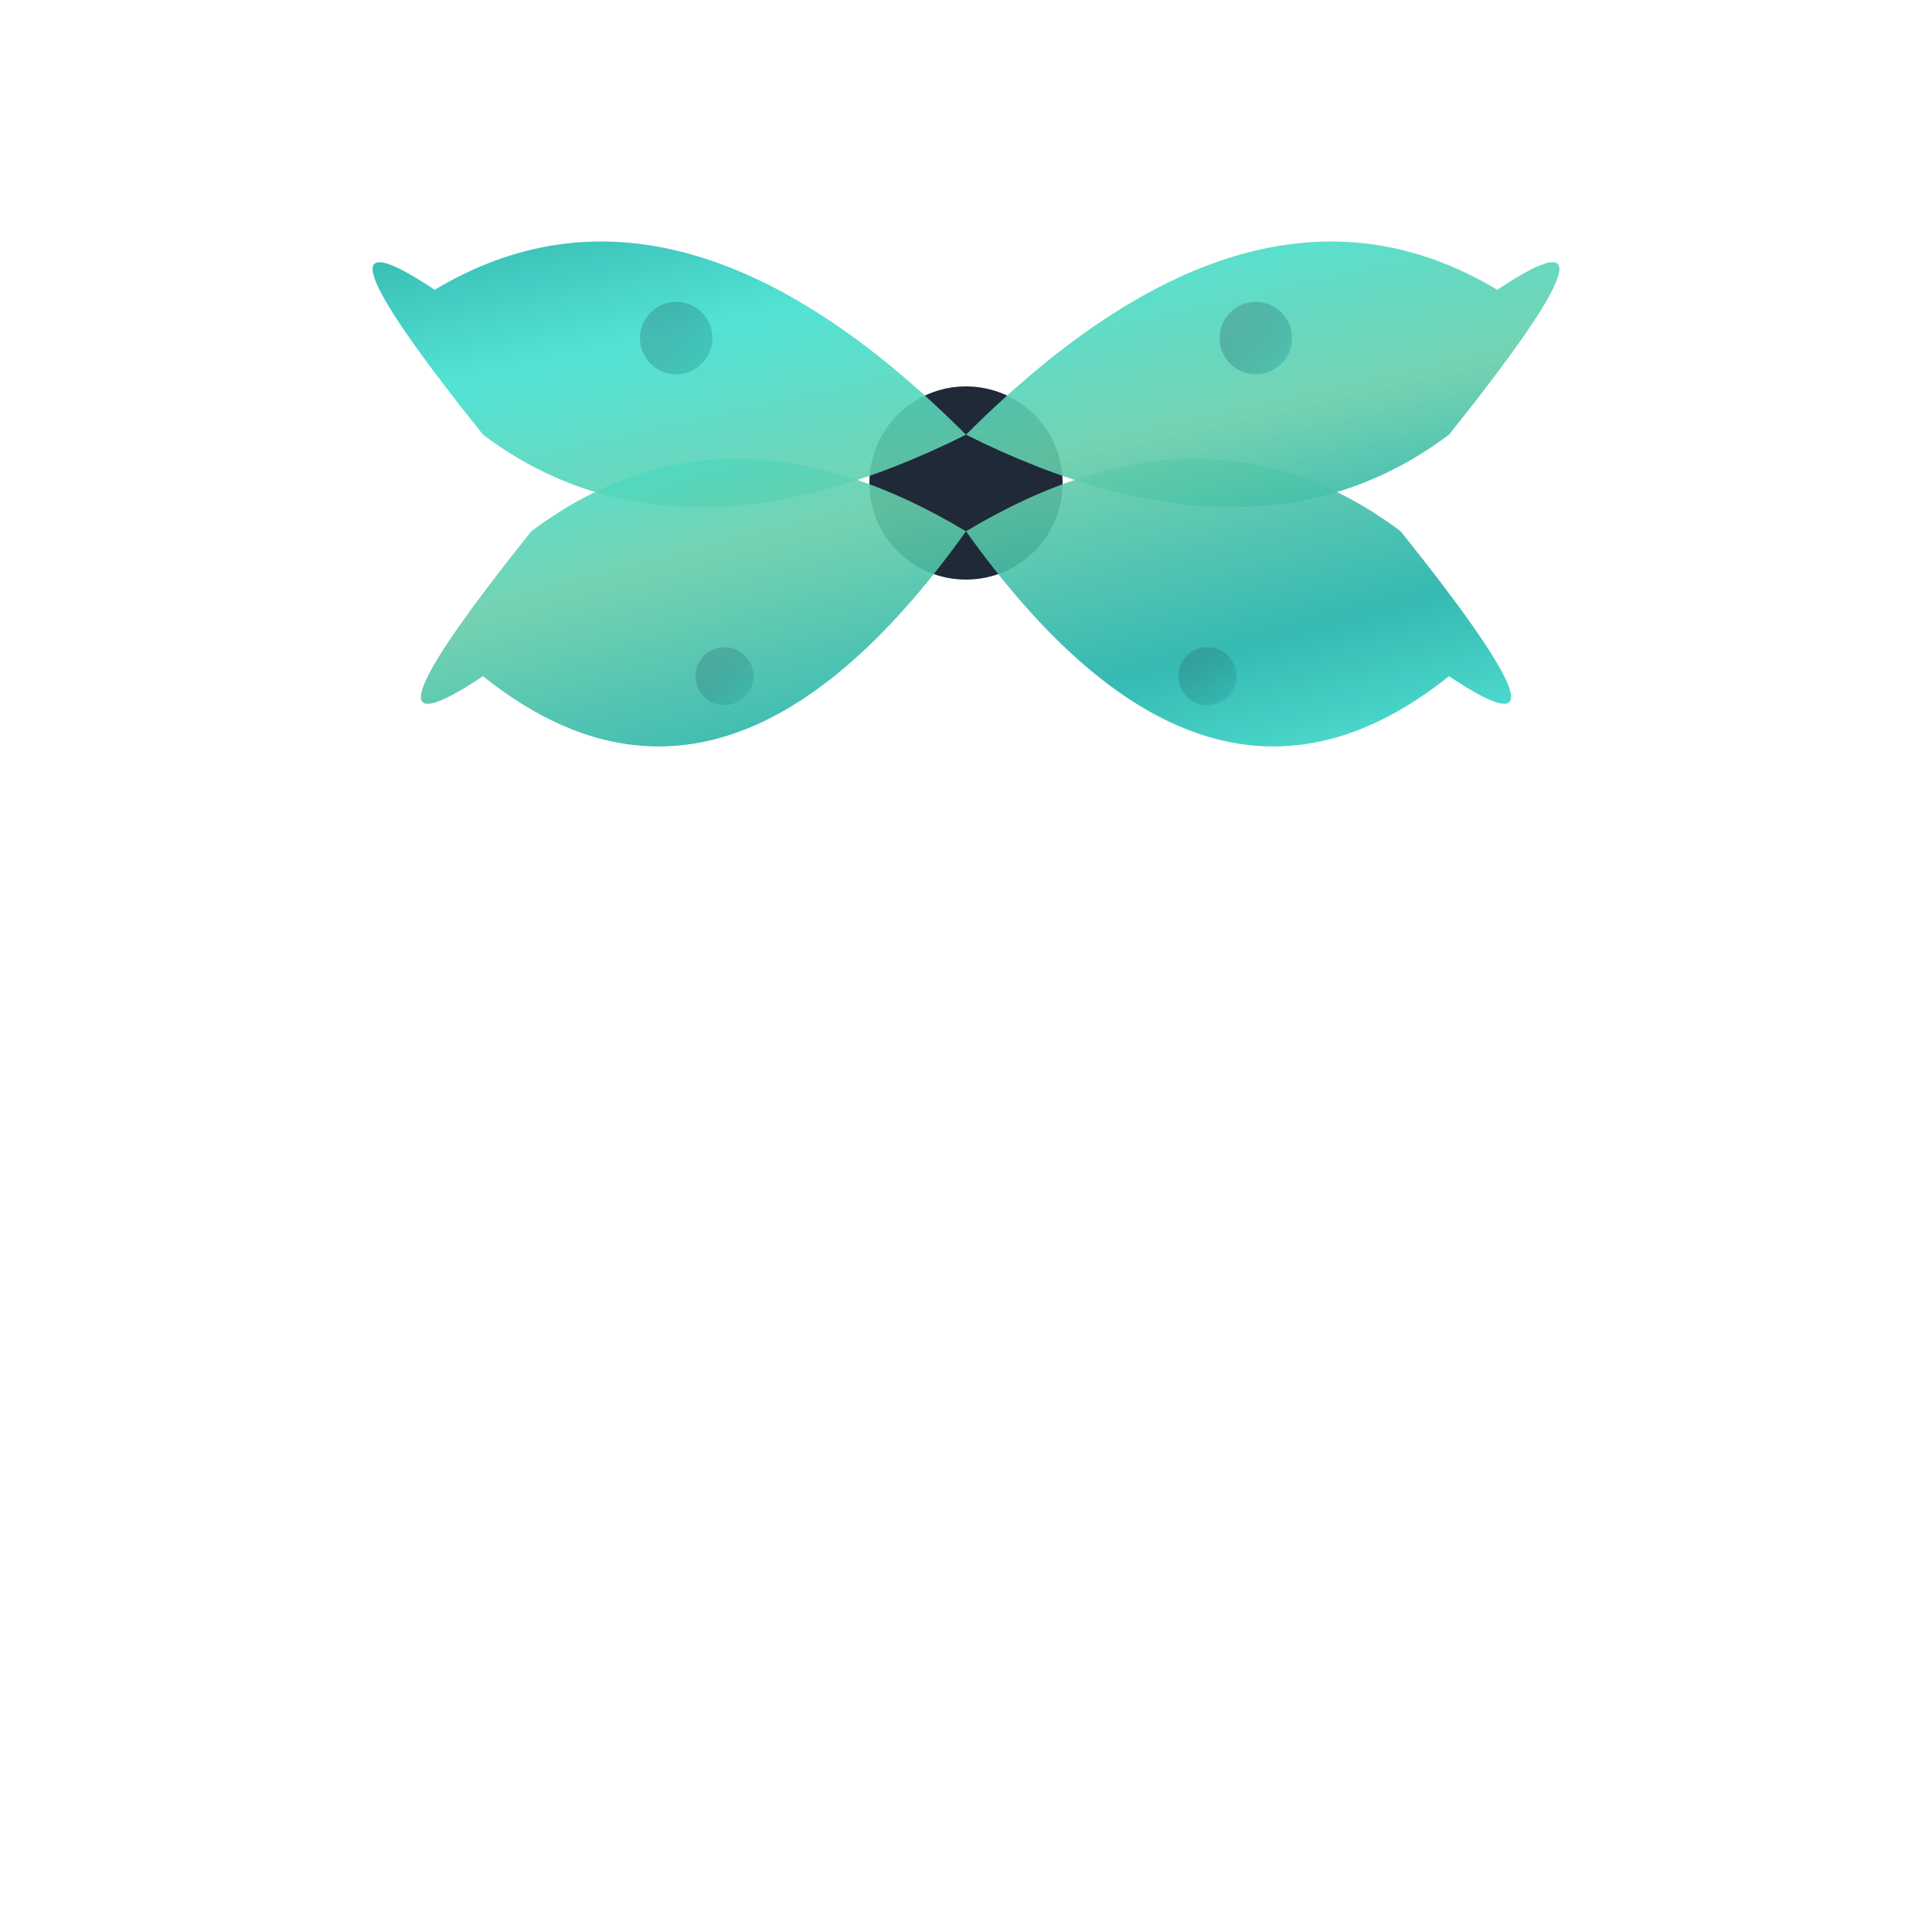
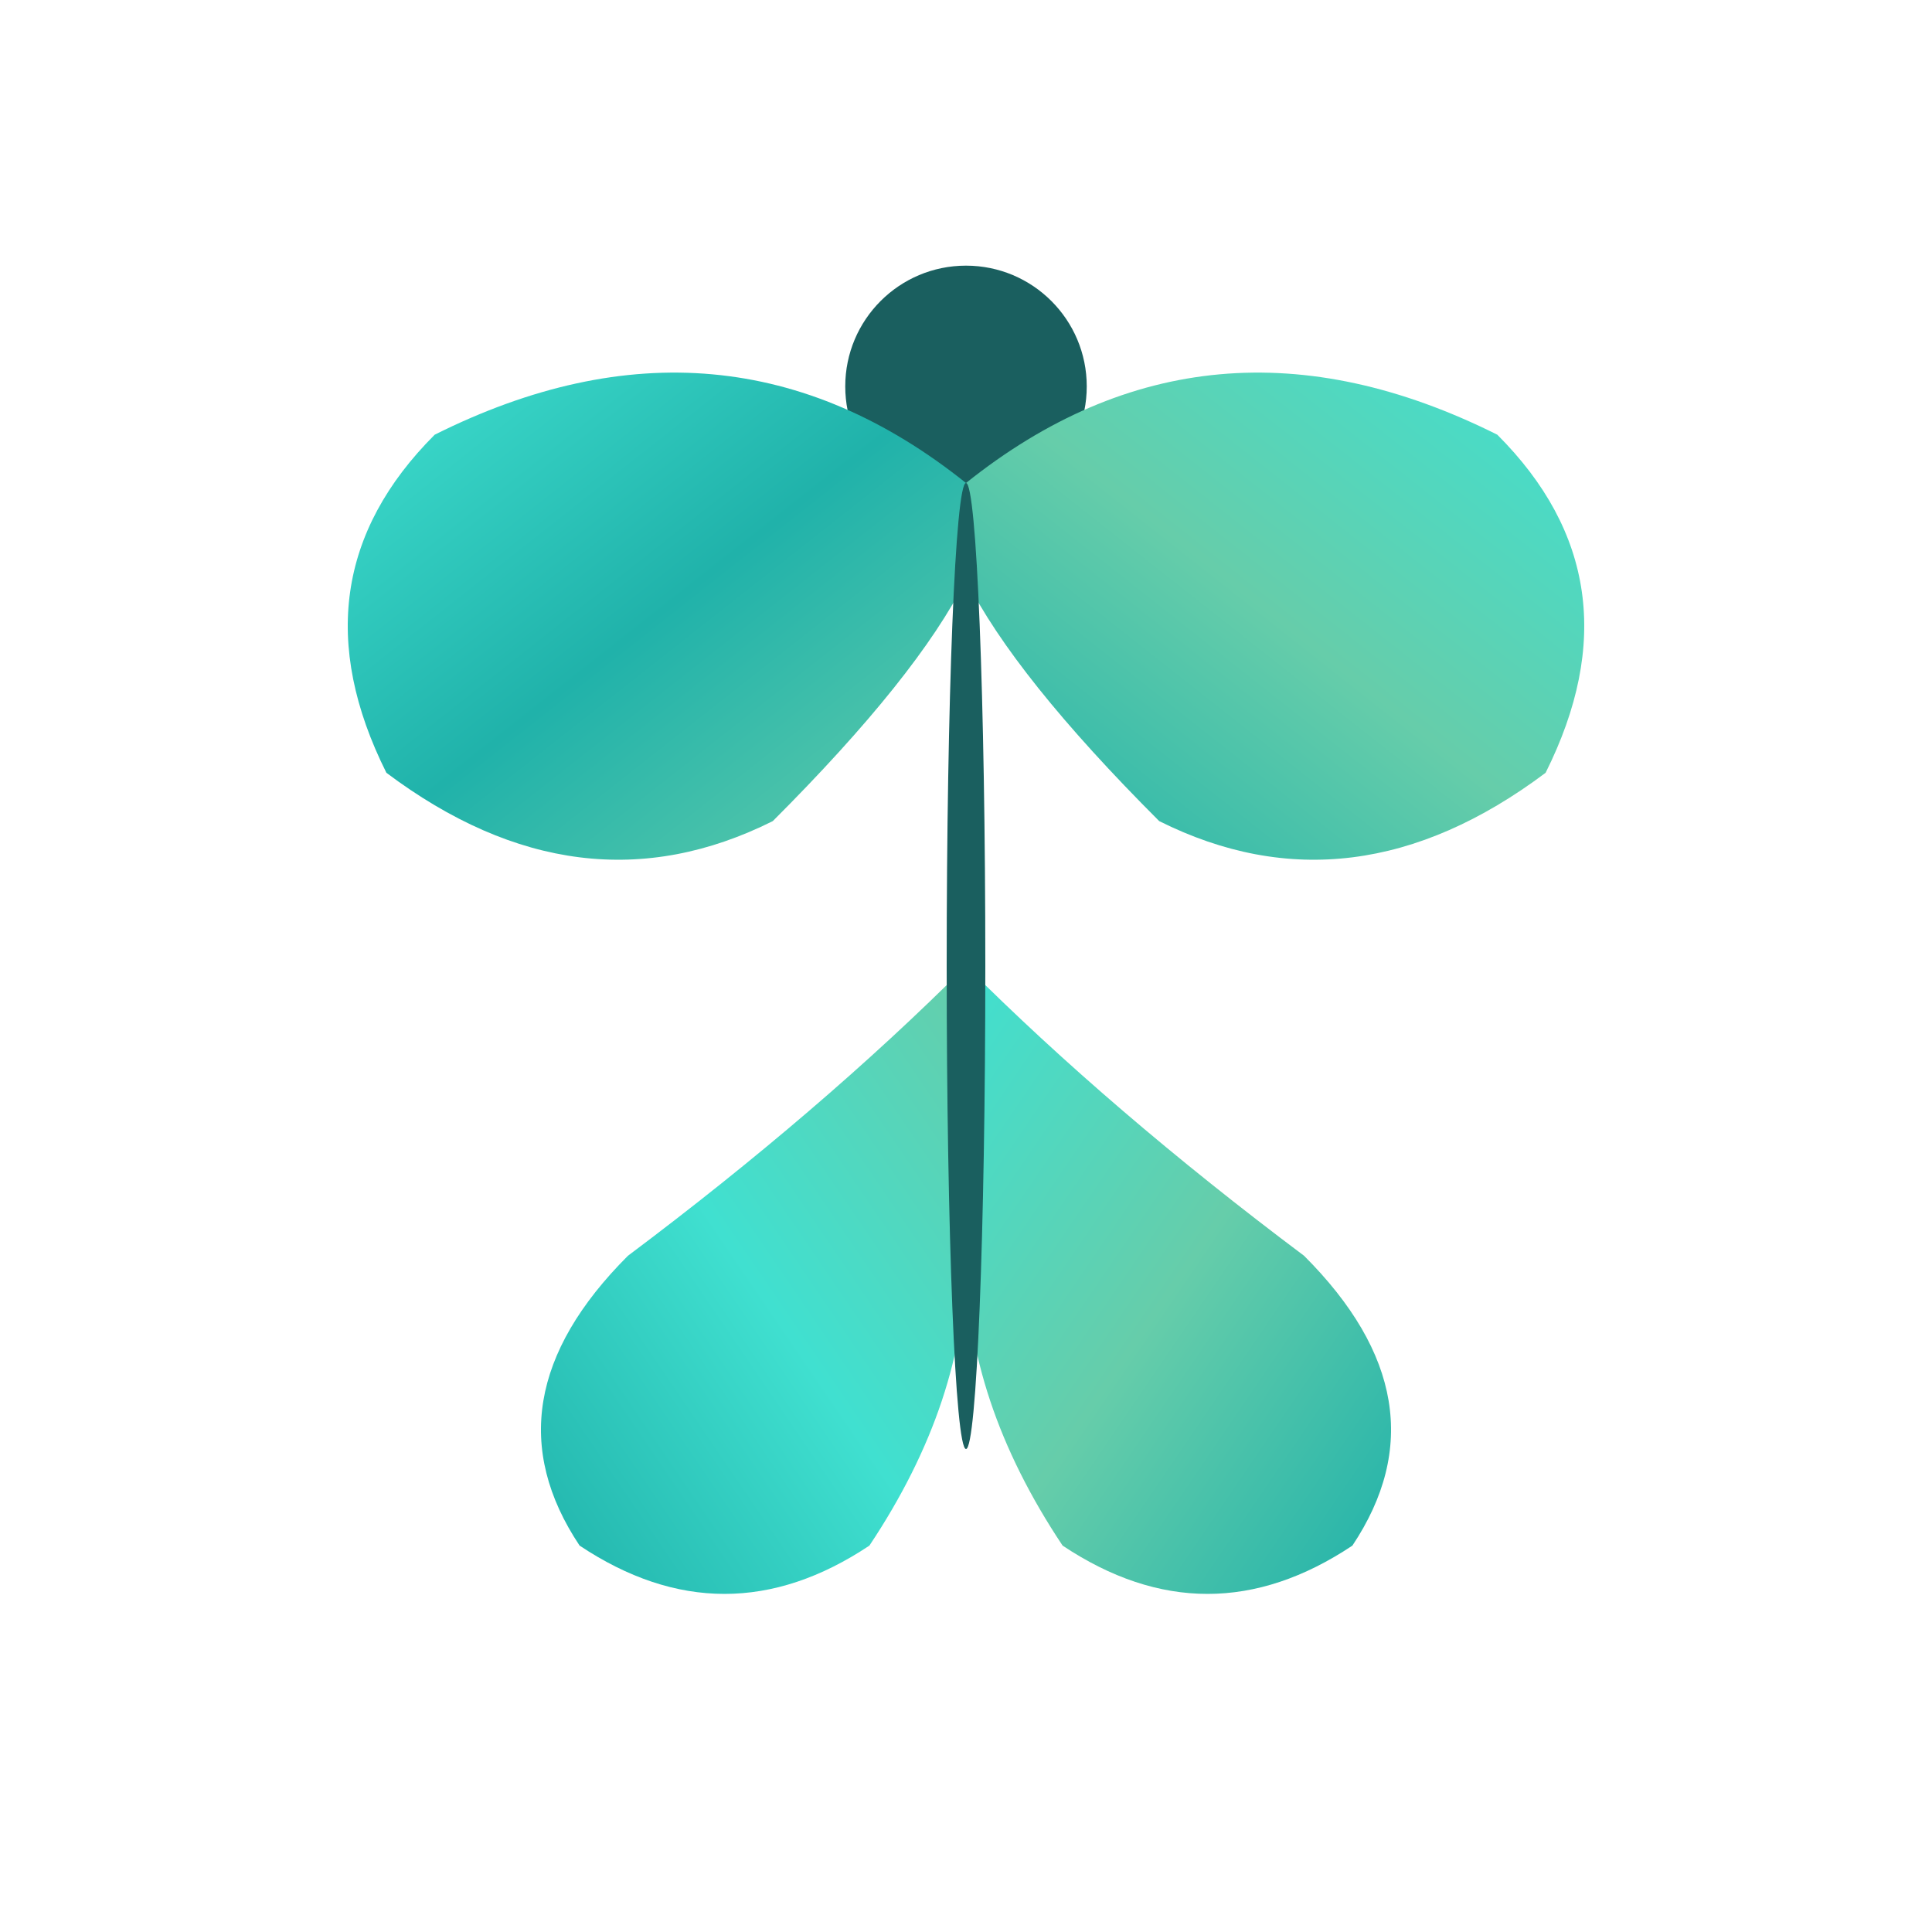
<svg xmlns="http://www.w3.org/2000/svg" viewBox="0 0 800 800">
-   <circle cx="400" cy="200" r="40" fill="#1f2937" />
-   <path d="M 200 180 Q 120 80 180 120 Q 280 60 400 180 Q 520 60 620 120 Q 680 80 600 180 Q 520 240 400 180 Q 280 240 200 180 Z" fill="url(#upperGradient)" opacity="0.9" />
-   <path d="M 220 220 Q 140 320 200 280 Q 300 360 400 220 Q 500 360 600 280 Q 660 320 580 220 Q 500 160 400 220 Q 300 160 220 220 Z" fill="url(#lowerGradient)" opacity="0.9" />
-   <circle cx="280" cy="140" r="15" fill="url(#detailGradient)" opacity="0.7" />
-   <circle cx="520" cy="140" r="15" fill="url(#detailGradient)" opacity="0.7" />
-   <circle cx="300" cy="280" r="12" fill="url(#detailGradient)" opacity="0.6" />
-   <circle cx="500" cy="280" r="12" fill="url(#detailGradient)" opacity="0.6" />
+   <circle cx="400" cy="160" r="50" fill="#1a5f5f" />
+   <path d="M 400 200 Q 300 120 180 180 Q 120 240 160 320 Q 240 380 320 340 Q 380 280 400 240 Z" fill="url(#leftUpperGradient)" />
+   <path d="M 400 200 Q 500 120 620 180 Q 680 240 640 320 Q 560 380 480 340 Q 420 280 400 240 Z" fill="url(#rightUpperGradient)" />
+   <path d="M 400 400 Q 340 460 260 520 Q 200 580 240 640 Q 300 680 360 640 Q 400 580 400 520 Z" fill="url(#leftLowerGradient)" />
+   <path d="M 400 400 Q 460 460 540 520 Q 600 580 560 640 Q 500 680 440 640 Q 400 580 400 520 Z" fill="url(#rightLowerGradient)" />
+   <ellipse cx="400" cy="400" rx="8" ry="200" fill="#1a5f5f" />
  <defs>
-     <linearGradient id="upperGradient" x1="0%" y1="0%" x2="100%" y2="100%">
-       <stop offset="0%" style="stop-color:#20B2AA;stop-opacity:1" />
-       <stop offset="30%" style="stop-color:#40E0D0;stop-opacity:1" />
-       <stop offset="70%" style="stop-color:#66CDAA;stop-opacity:1" />
+     <linearGradient id="leftUpperGradient" x1="0%" y1="0%" x2="100%" y2="100%">
+       <stop offset="0%" style="stop-color:#40E0D0;stop-opacity:1" />
+       <stop offset="50%" style="stop-color:#20B2AA;stop-opacity:1" />
+       <stop offset="100%" style="stop-color:#66CDAA;stop-opacity:1" />
+     </linearGradient>
+     <linearGradient id="rightUpperGradient" x1="100%" y1="0%" x2="0%" y2="100%">
+       <stop offset="0%" style="stop-color:#40E0D0;stop-opacity:1" />
+       <stop offset="50%" style="stop-color:#66CDAA;stop-opacity:1" />
      <stop offset="100%" style="stop-color:#20B2AA;stop-opacity:1" />
    </linearGradient>
-     <linearGradient id="lowerGradient" x1="0%" y1="0%" x2="100%" y2="100%">
-       <stop offset="0%" style="stop-color:#40E0D0;stop-opacity:1" />
-       <stop offset="30%" style="stop-color:#66CDAA;stop-opacity:1" />
-       <stop offset="70%" style="stop-color:#20B2AA;stop-opacity:1" />
+     <linearGradient id="leftLowerGradient" x1="0%" y1="100%" x2="100%" y2="0%">
+       <stop offset="0%" style="stop-color:#20B2AA;stop-opacity:1" />
+       <stop offset="50%" style="stop-color:#40E0D0;stop-opacity:1" />
+       <stop offset="100%" style="stop-color:#66CDAA;stop-opacity:1" />
+     </linearGradient>
+     <linearGradient id="rightLowerGradient" x1="100%" y1="100%" x2="0%" y2="0%">
+       <stop offset="0%" style="stop-color:#20B2AA;stop-opacity:1" />
+       <stop offset="50%" style="stop-color:#66CDAA;stop-opacity:1" />
      <stop offset="100%" style="stop-color:#40E0D0;stop-opacity:1" />
-     </linearGradient>
-     <linearGradient id="detailGradient" x1="0%" y1="0%" x2="100%" y2="100%">
-       <stop offset="0%" style="stop-color:#1f2937;stop-opacity:0.3" />
-       <stop offset="100%" style="stop-color:#20B2AA;stop-opacity:0.6" />
    </linearGradient>
  </defs>
</svg>
